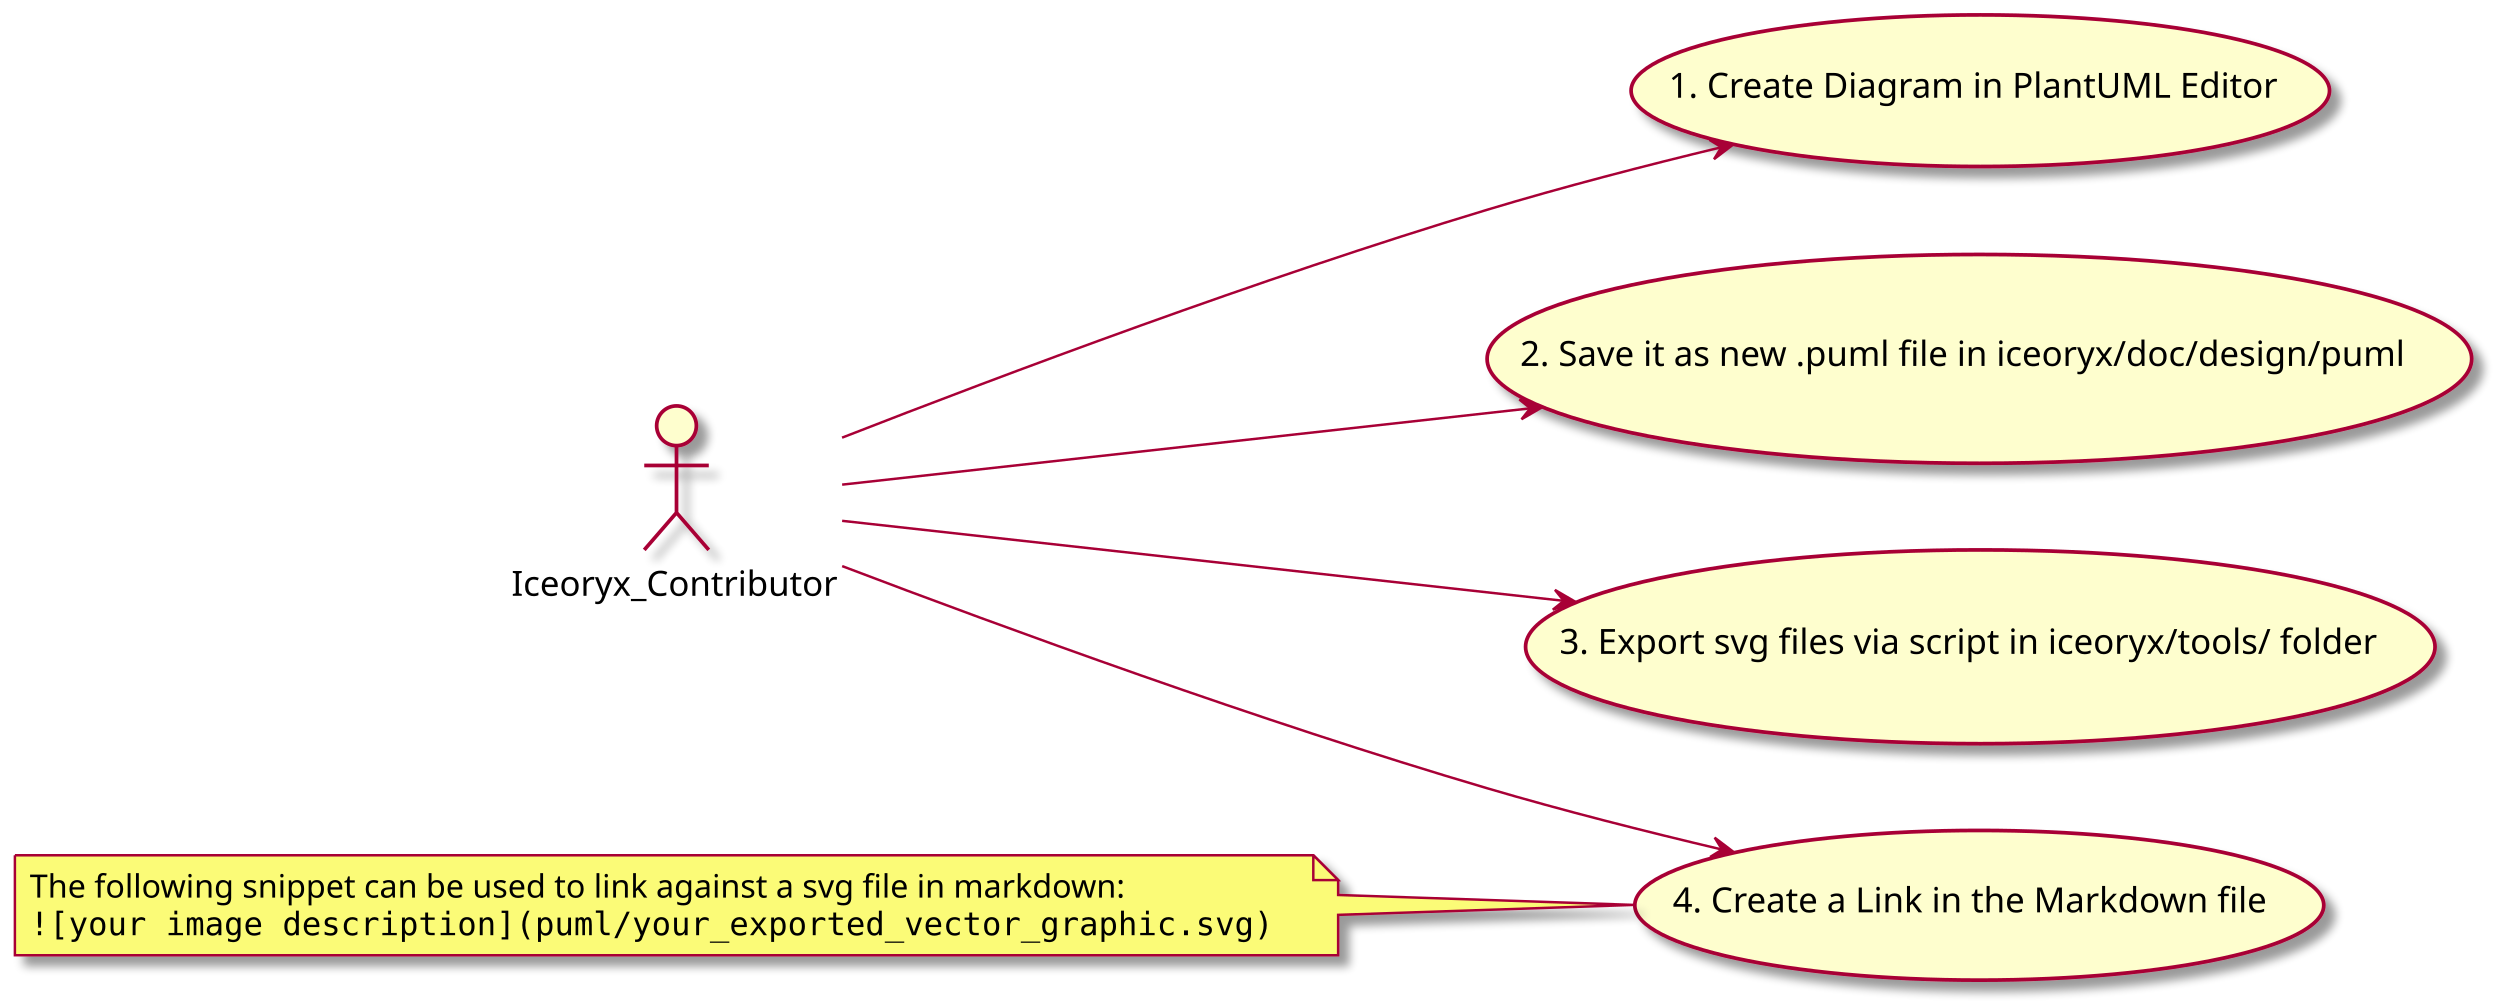
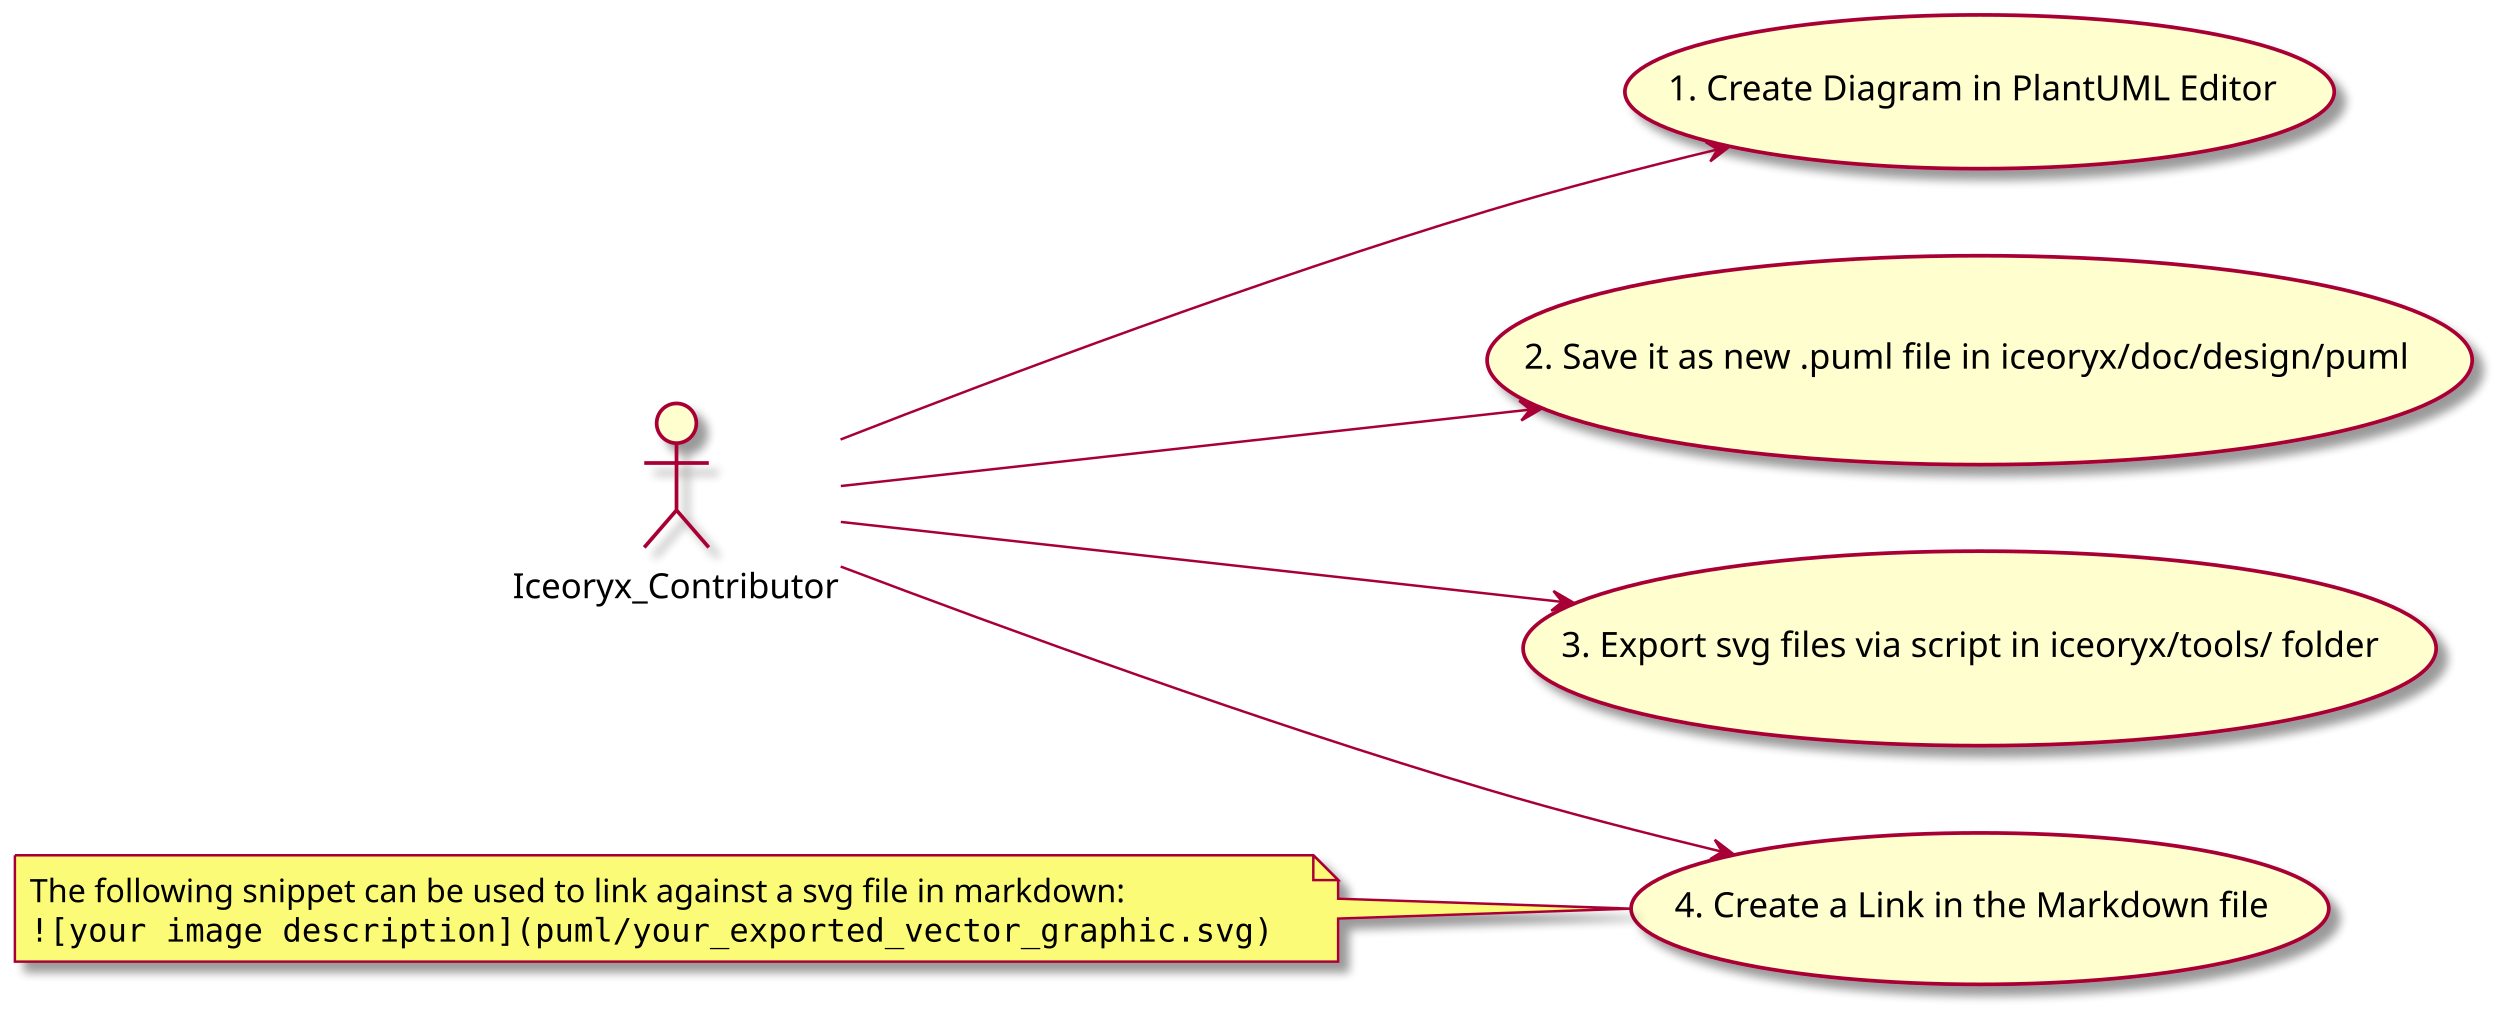
- <svg xmlns="http://www.w3.org/2000/svg" contentScriptType="application/ecmascript" contentStyleType="text/css" height="406px" preserveAspectRatio="none" style="width:1007px;height:406px;background:#EEEBDC;" version="1.1" viewBox="0 0 1007 406" width="1007px" zoomAndPan="magnify">
+ <svg xmlns="http://www.w3.org/2000/svg" contentScriptType="application/ecmascript" contentStyleType="text/css" height="408px" preserveAspectRatio="none" style="width:1007px;height:408px;background:#EEEBDC;" version="1.1" viewBox="0 0 1007 408" width="1007px" zoomAndPan="magnify">
  <defs>
    <filter height="300%" id="f178mbr5kfr2qf" width="300%" x="-1" y="-1">
      <feGaussianBlur result="blurOut" stdDeviation="2.0" />
      <feColorMatrix in="blurOut" result="blurOut2" type="matrix" values="0 0 0 0 0 0 0 0 0 0 0 0 0 0 0 0 0 0 .4 0" />
      <feOffset dx="4.0" dy="4.0" in="blurOut2" result="blurOut3" />
      <feBlend in="SourceGraphic" in2="blurOut3" mode="normal" />
    </filter>
  </defs>
  <g>
-     <ellipse cx="272.5" cy="171.5" fill="#FEFECE" filter="url(#f178mbr5kfr2qf)" rx="8" ry="8" style="stroke:#A80036;stroke-width:1.5;" />
-     <path d="M272.5,179.5 L272.5,206.5 M259.5,187.5 L285.5,187.5 M272.5,206.5 L259.5,221.5 M272.5,206.5 L285.5,221.5 " fill="none" filter="url(#f178mbr5kfr2qf)" style="stroke:#A80036;stroke-width:1.5;" />
-     <text fill="#000000" font-family="sans-serif" font-size="14" lengthAdjust="spacing" textLength="133" x="206" y="239.995">Iceoryx_Contributor</text>
-     <ellipse cx="797.667" cy="36.533" fill="#FEFECE" filter="url(#f178mbr5kfr2qf)" rx="140.667" ry="30.533" style="stroke:#A80036;stroke-width:1.5;" />
-     <text fill="#000000" font-family="sans-serif" font-size="14" lengthAdjust="spacing" textLength="251" x="672.167" y="39.38">1. Create Diagram in PlantUML Editor</text>
-     <ellipse cx="797.297" cy="144.559" fill="#FEFECE" filter="url(#f178mbr5kfr2qf)" rx="198.297" ry="42.059" style="stroke:#A80036;stroke-width:1.5;" />
-     <text fill="#000000" font-family="sans-serif" font-size="14" lengthAdjust="spacing" textLength="370" x="612.297" y="147.406">2. Save it as new .puml file in iceoryx/doc/design/puml</text>
-     <ellipse cx="797.667" cy="260.533" fill="#FEFECE" filter="url(#f178mbr5kfr2qf)" rx="183.167" ry="39.033" style="stroke:#A80036;stroke-width:1.5;" />
-     <text fill="#000000" font-family="sans-serif" font-size="14" lengthAdjust="spacing" textLength="339" x="628.167" y="263.38">3. Export svg files via script in iceoryx/tools/ folder</text>
-     <ellipse cx="797.258" cy="364.652" fill="#FEFECE" filter="url(#f178mbr5kfr2qf)" rx="138.758" ry="30.152" style="stroke:#A80036;stroke-width:1.5;" />
-     <text fill="#000000" font-family="sans-serif" font-size="14" lengthAdjust="spacing" textLength="247" x="673.758" y="367.498">4. Create a Link in the Markdown file</text>
-     <path d="M6,344.5 L6,384.766 A0,0 0 0 0 6,384.766 L539,384.766 A0,0 0 0 0 539,384.766 L539,368.5 L658.23,364.5 L539,360.5 L539,354.5 L529,344.5 L6,344.5 A0,0 0 0 0 6,344.5 " fill="#FBFB77" filter="url(#f178mbr5kfr2qf)" style="stroke:#A80036;stroke-width:1.0;" />
+     <ellipse cx="272.5" cy="170.5" fill="#FEFECE" filter="url(#f178mbr5kfr2qf)" rx="8" ry="8" style="stroke:#A80036;stroke-width:1.5;" />
+     <path d="M272.5,178.5 L272.5,205.5 M259.5,186.5 L285.5,186.5 M272.5,205.5 L259.5,220.5 M272.5,205.5 L285.5,220.5 " fill="none" filter="url(#f178mbr5kfr2qf)" style="stroke:#A80036;stroke-width:1.5;" />
+     <text fill="#000000" font-family="sans-serif" font-size="14" lengthAdjust="spacing" textLength="132" x="206.5" y="240.966">Iceoryx_Contributor</text>
+     <ellipse cx="797.374" cy="36.975" fill="#FEFECE" filter="url(#f178mbr5kfr2qf)" rx="142.874" ry="30.975" style="stroke:#A80036;stroke-width:1.5;" />
+     <text fill="#000000" font-family="sans-serif" font-size="14" lengthAdjust="spacing" textLength="251" x="671.874" y="40.407">1. Create Diagram in PlantUML Editor</text>
+     <ellipse cx="797.404" cy="145.081" fill="#FEFECE" filter="url(#f178mbr5kfr2qf)" rx="198.404" ry="42.081" style="stroke:#A80036;stroke-width:1.5;" />
+     <text fill="#000000" font-family="sans-serif" font-size="14" lengthAdjust="spacing" textLength="367" x="613.904" y="148.513">2. Save it as new .puml file in iceoryx/doc/design/puml</text>
+     <ellipse cx="797.394" cy="261.179" fill="#FEFECE" filter="url(#f178mbr5kfr2qf)" rx="183.894" ry="39.179" style="stroke:#A80036;stroke-width:1.5;" />
+     <text fill="#000000" font-family="sans-serif" font-size="14" lengthAdjust="spacing" textLength="337" x="628.894" y="264.611">3. Export svg files via script in iceoryx/tools/ folder</text>
+     <ellipse cx="797.526" cy="366.005" fill="#FEFECE" filter="url(#f178mbr5kfr2qf)" rx="140.526" ry="30.505" style="stroke:#A80036;stroke-width:1.5;" />
+     <text fill="#000000" font-family="sans-serif" font-size="14" lengthAdjust="spacing" textLength="246" x="674.526" y="369.437">4. Create a Link in the Markdown file</text>
+     <path d="M6,344.5 L6,387.339 A0,0 0 0 0 6,387.339 L539,387.339 A0,0 0 0 0 539,387.339 L539,370 L656.88,366 L539,362 L539,354.5 L529,344.5 L6,344.5 A0,0 0 0 0 6,344.5 " fill="#FBFB77" filter="url(#f178mbr5kfr2qf)" style="stroke:#A80036;stroke-width:1.0;" />
    <path d="M529,344.5 L529,354.5 L539,354.5 L529,344.5 " fill="#FBFB77" style="stroke:#A80036;stroke-width:1.0;" />
-     <text fill="#000000" font-family="sans-serif" font-size="13" lengthAdjust="spacing" textLength="456" x="12" y="361.567">The following snippet can be used to link against a svg file in markdown:</text>
-     <text fill="#000000" font-family="monospace" font-size="13" lengthAdjust="spacing" textLength="512" x="12" y="376.7">![your image description](puml/your_exported_vector_graphic.svg)</text>
-     <path d="M339.18,176.29 C404.42,150.82 507.65,112.07 599,84.5 C629.38,75.33 662.79,66.68 693.36,59.31 " fill="none" id="Iceoryx_Contributor-to-1. Create Diagram in PlantUML Editor" style="stroke:#A80036;stroke-width:1.0;" />
-     <polygon fill="#A80036" points="698.24,58.14,688.558,56.335,693.376,59.299,690.412,64.117,698.24,58.14" style="stroke:#A80036;stroke-width:1.0;" />
-     <path d="M339.21,195.21 C408.41,187.54 520.41,175.12 616.25,164.49 " fill="none" id="Iceoryx_Contributor-to-2. Save it as new .puml file in iceoryx/doc/design/puml" style="stroke:#A80036;stroke-width:1.0;" />
-     <polygon fill="#A80036" points="621.38,163.92,611.999,160.921,616.409,164.463,612.867,168.873,621.38,163.92" style="stroke:#A80036;stroke-width:1.0;" />
-     <path d="M339.21,209.79 C411.72,217.83 531.21,231.08 629.87,242.02 " fill="none" id="Iceoryx_Contributor-to-3. Export svg files via script in iceoryx/tools/ folder" style="stroke:#A80036;stroke-width:1.0;" />
-     <polygon fill="#A80036" points="634.85,242.57,626.337,237.617,629.88,242.027,625.469,245.569,634.85,242.57" style="stroke:#A80036;stroke-width:1.0;" />
-     <path d="M339.22,228.03 C404.49,252.84 507.74,290.6 599,317.5 C629.49,326.49 663,334.97 693.63,342.2 " fill="none" id="Iceoryx_Contributor-to-4. Create a Link in the Markdown file" style="stroke:#A80036;stroke-width:1.0;" />
-     <polygon fill="#A80036" points="698.52,343.35,690.672,337.4,693.652,342.208,688.844,345.189,698.52,343.35" style="stroke:#A80036;stroke-width:1.0;" />
+     <text fill="#000000" font-family="sans-serif" font-size="13" lengthAdjust="spacing" textLength="428" x="12" y="363.397">The following snippet can be used to link against a svg file in markdown:</text>
+     <text fill="#000000" font-family="monospace" font-size="13" lengthAdjust="spacing" textLength="512" x="12" y="379.273">![your image description](puml/your_exported_vector_graphic.svg)</text>
+     <path d="M338.57,177.03 C403.77,151.57 507.36,112.66 599,85 C628.78,76.01 661.47,67.52 691.53,60.26 " fill="none" id="Iceoryx_Contributor-to-1. Create Diagram in PlantUML Editor" style="stroke:#A80036;stroke-width:1.0;" />
+     <polygon fill="#A80036" points="696.72,59.01,687.034,57.225,691.859,60.179,688.905,65.003,696.72,59.01" style="stroke:#A80036;stroke-width:1.0;" />
+     <path d="M338.68,195.77 C407.82,188.1 520.1,175.65 616.16,165 " fill="none" id="Iceoryx_Contributor-to-2. Save it as new .puml file in iceoryx/doc/design/puml" style="stroke:#A80036;stroke-width:1.0;" />
+     <polygon fill="#A80036" points="621.3,164.43,611.919,161.431,616.33,164.973,612.787,169.383,621.3,164.43" style="stroke:#A80036;stroke-width:1.0;" />
+     <path d="M338.68,210.23 C410.98,218.25 530.47,231.5 629.25,242.45 " fill="none" id="Iceoryx_Contributor-to-3. Export svg files via script in iceoryx/tools/ folder" style="stroke:#A80036;stroke-width:1.0;" />
+     <polygon fill="#A80036" points="634.23,243,625.717,238.047,629.26,242.457,624.849,245.999,634.23,243" style="stroke:#A80036;stroke-width:1.0;" />
+     <path d="M338.63,228.21 C403.89,252.94 507.51,290.8 599,318 C629.5,327.07 663.02,335.7 693.64,343.09 " fill="none" id="Iceoryx_Contributor-to-4. Create a Link in the Markdown file" style="stroke:#A80036;stroke-width:1.0;" />
+     <polygon fill="#A80036" points="698.53,344.26,690.715,338.267,693.669,343.091,688.844,346.045,698.53,344.26" style="stroke:#A80036;stroke-width:1.0;" />
  </g>
</svg>
